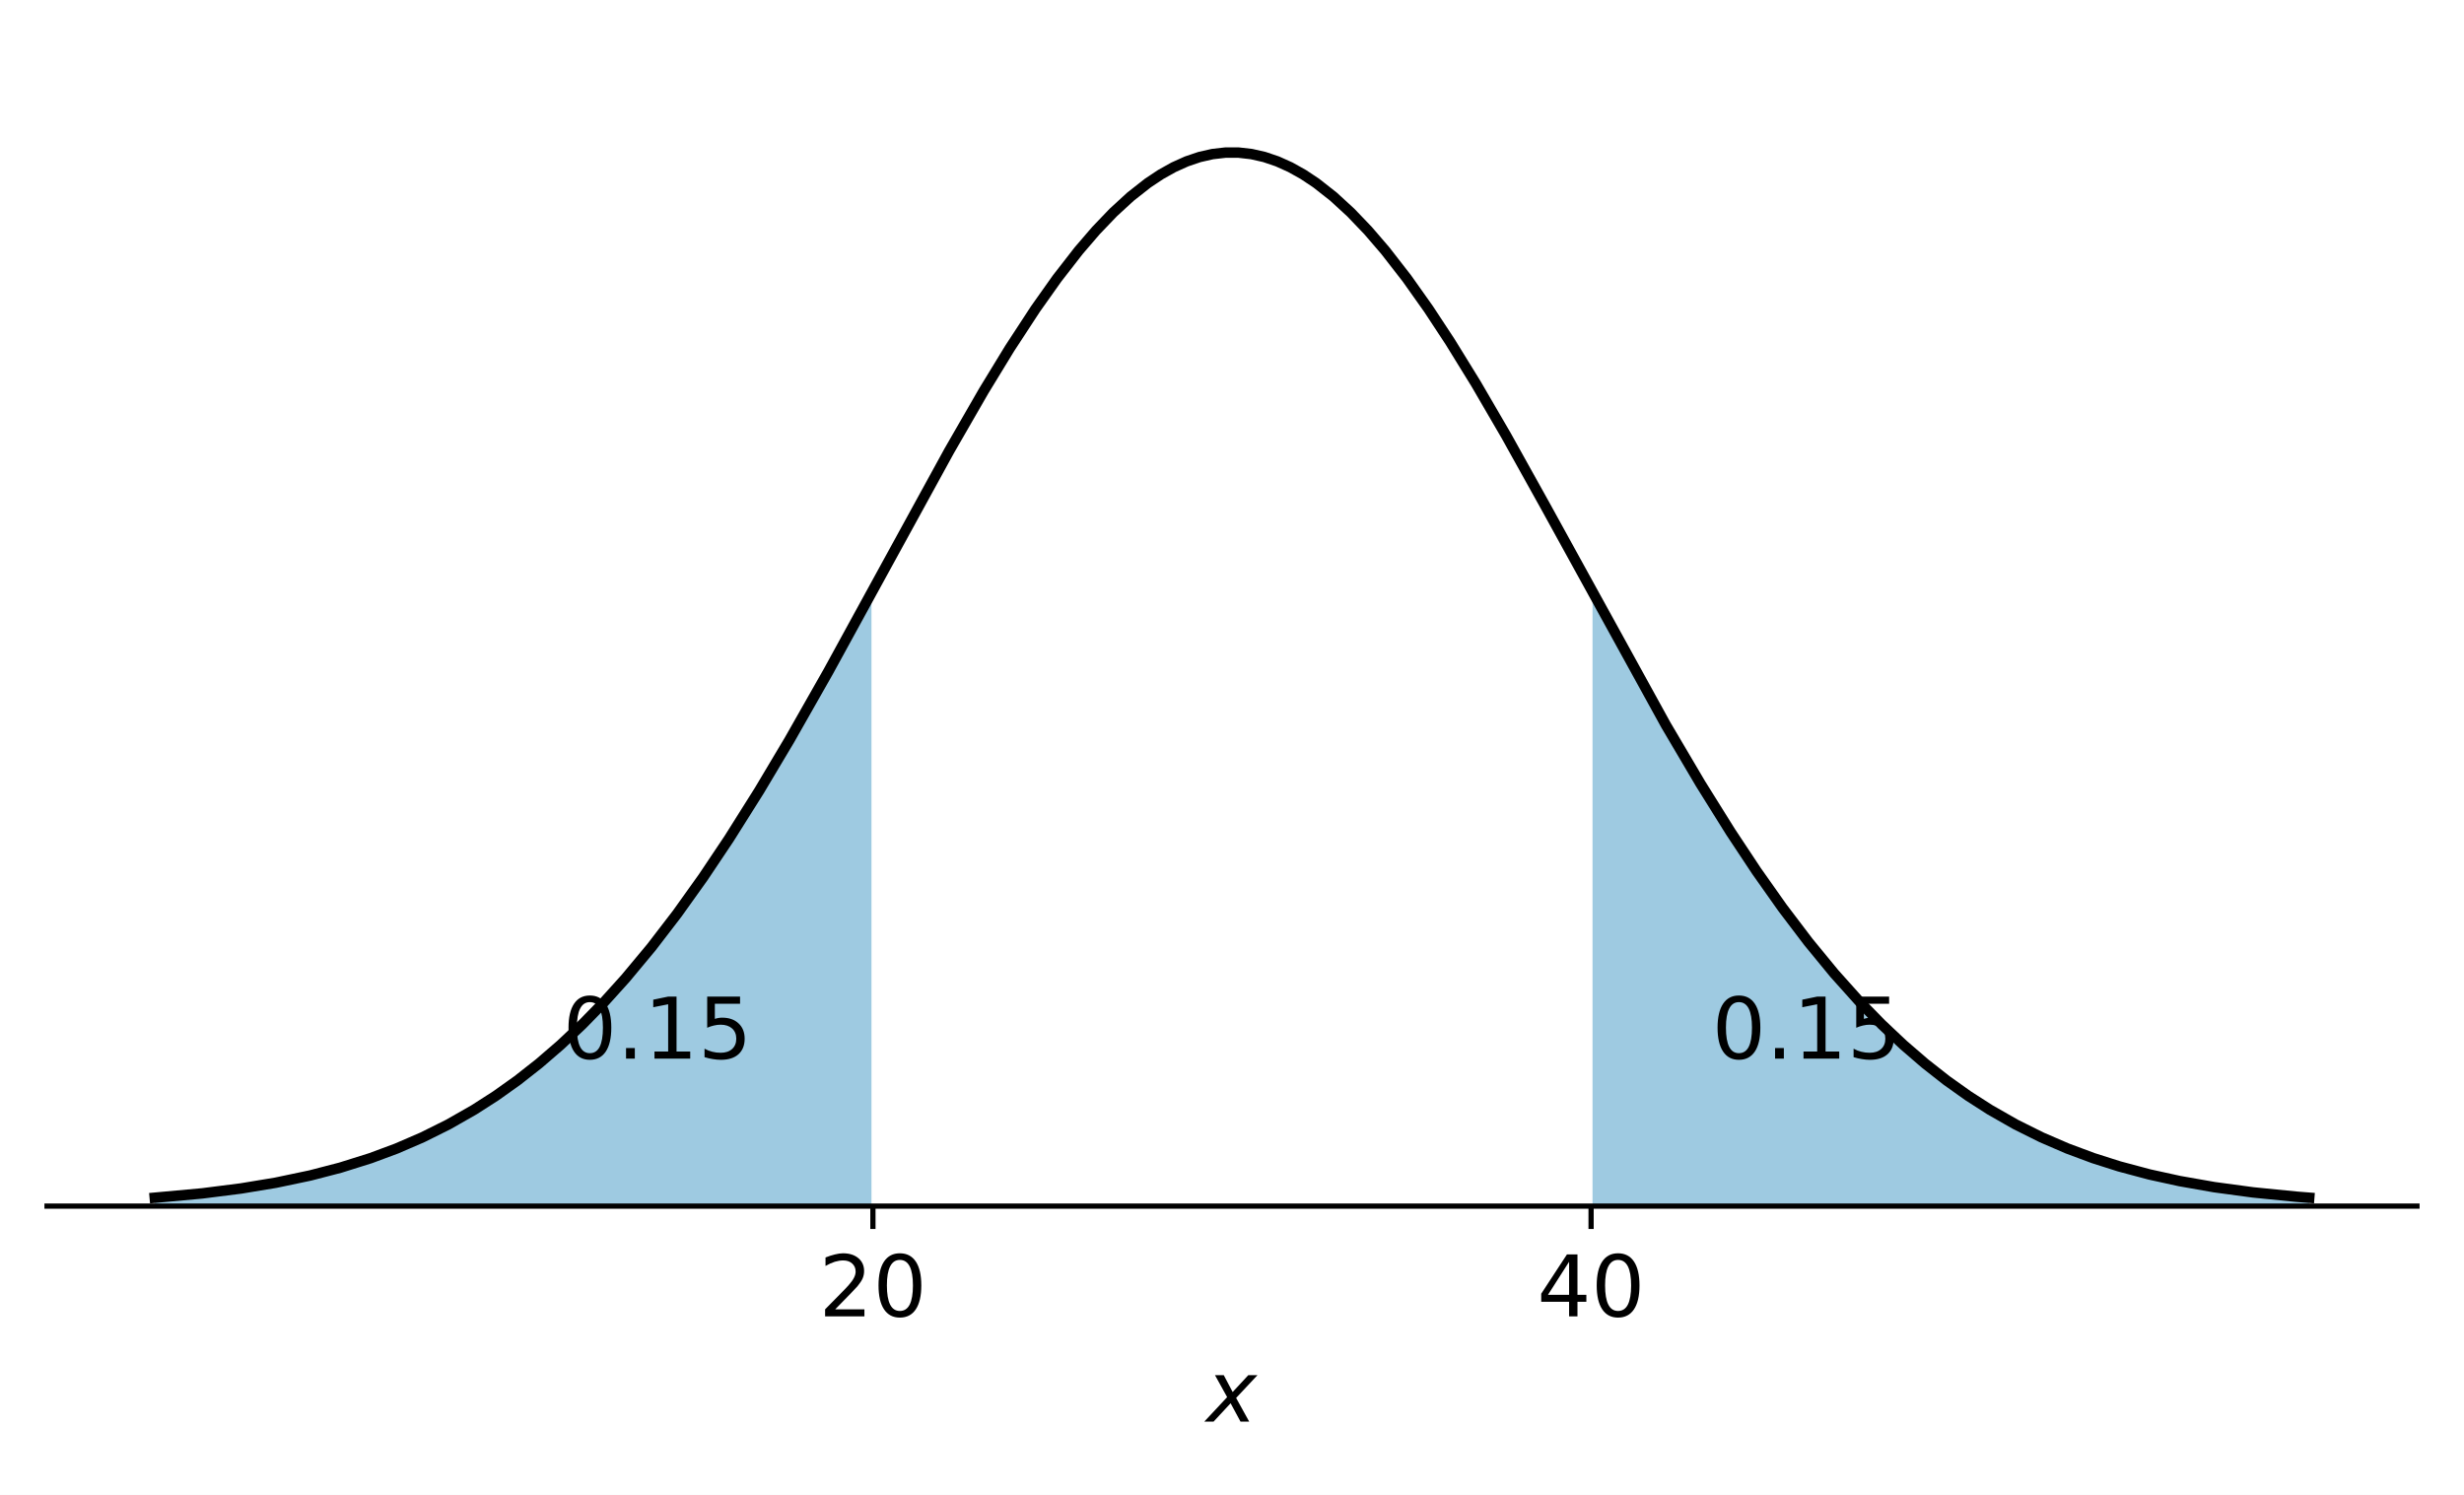
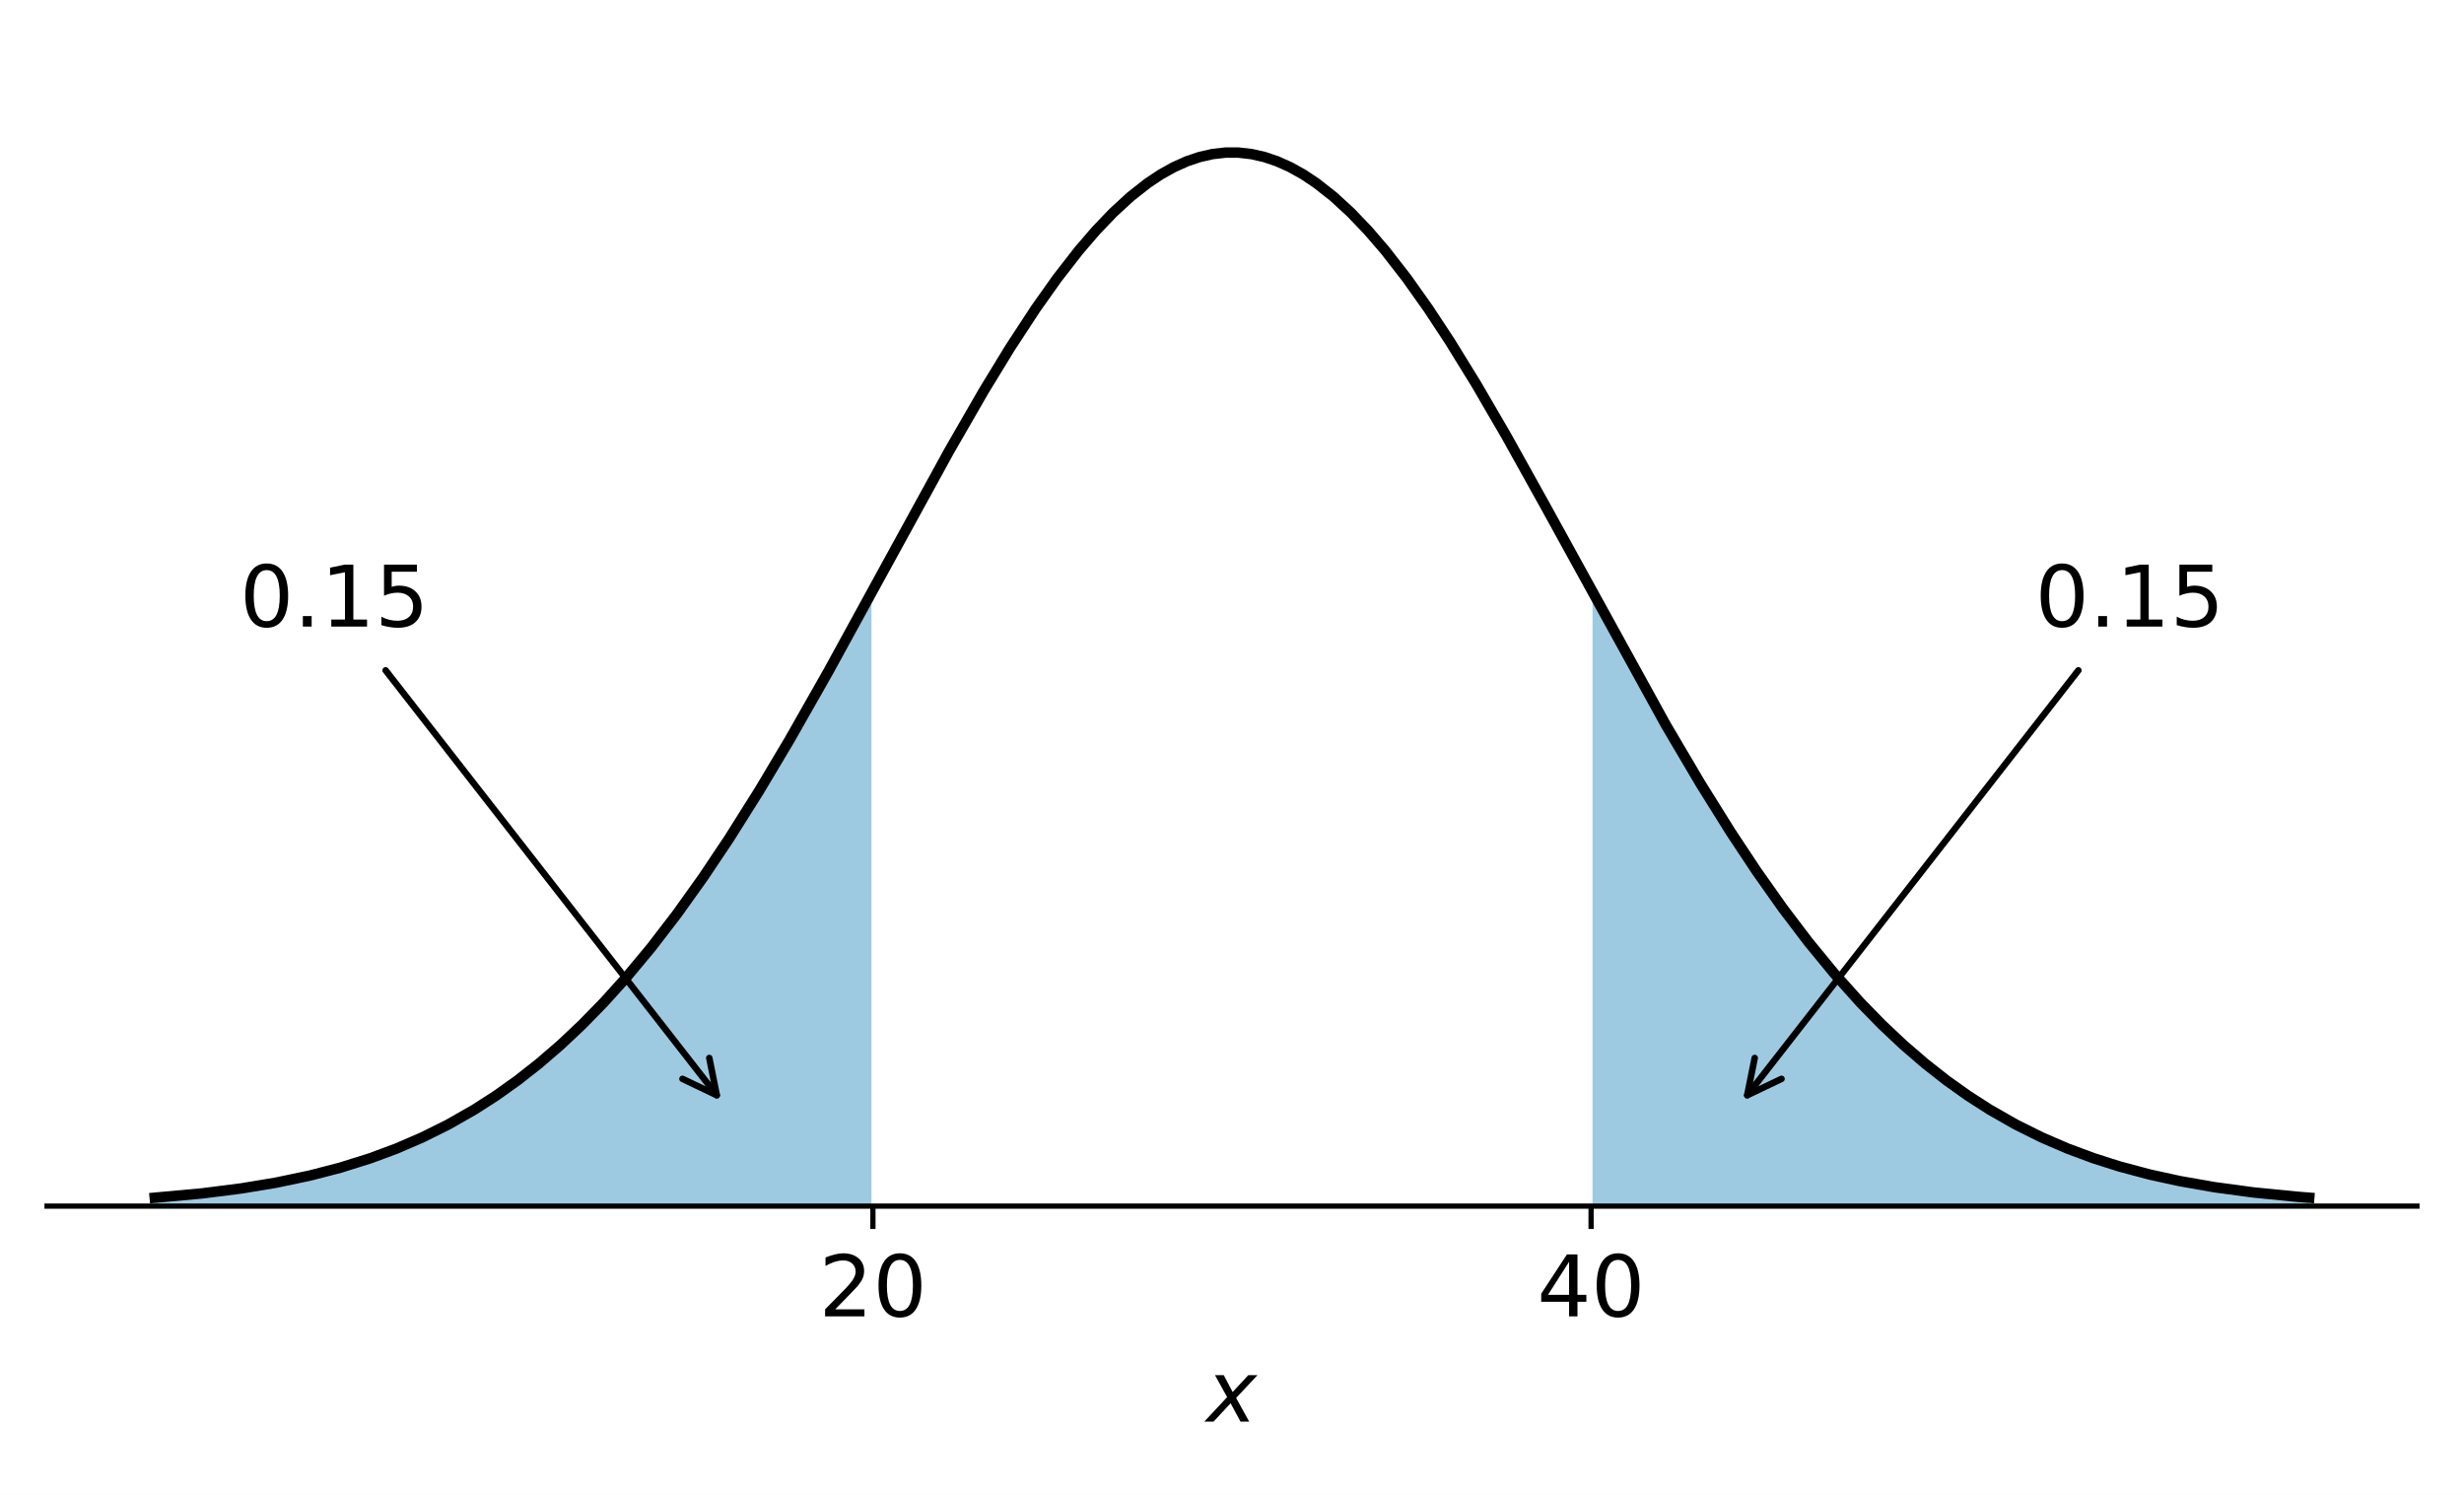
<svg xmlns="http://www.w3.org/2000/svg" xmlns:xlink="http://www.w3.org/1999/xlink" width="377.1pt" height="228.808pt" viewBox="0 0 377.1 228.808" version="1.1">
  <defs>
    <style type="text/css">*{stroke-linejoin: round; stroke-linecap: butt}</style>
  </defs>
  <g id="figure_1">
    <g id="patch_1">
      <path d="M 0 228.808  L 377.1 228.808  L 377.1 0  L 0 0  z " style="fill: #ffffff" />
    </g>
    <g id="axes_1">
      <g id="patch_2">
        <path d="M 7.2 184.608  L 369.9 184.608  L 369.9 7.2  L 7.2 7.2  z " style="fill: #ffffff" />
      </g>
      <g id="FillBetweenPolyCollection_1">
-         <path d="M 23.686 184.608  L 23.686 183.323  L 24.347 183.272  L 25.008 183.22  L 25.669 183.166  L 26.329 183.109  L 26.99 183.051  L 27.651 182.991  L 28.312 182.929  L 28.973 182.865  L 29.633 182.798  L 30.294 182.73  L 30.955 182.659  L 31.616 182.585  L 32.276 182.509  L 32.937 182.431  L 33.598 182.35  L 34.259 182.267  L 34.92 182.18  L 35.58 182.091  L 36.241 182  L 36.902 181.905  L 37.563 181.807  L 38.223 181.706  L 38.884 181.602  L 39.545 181.494  L 40.206 181.384  L 40.867 181.27  L 41.527 181.152  L 42.188 181.031  L 42.849 180.906  L 43.51 180.777  L 44.17 180.645  L 44.831 180.508  L 45.492 180.368  L 46.153 180.223  L 46.814 180.075  L 47.474 179.921  L 48.135 179.764  L 48.796 179.602  L 49.457 179.435  L 50.117 179.264  L 50.778 179.087  L 51.439 178.906  L 52.1 178.72  L 52.761 178.529  L 53.421 178.332  L 54.082 178.13  L 54.743 177.923  L 55.404 177.71  L 56.064 177.491  L 56.725 177.267  L 57.386 177.036  L 58.047 176.8  L 58.707 176.557  L 59.368 176.309  L 60.029 176.053  L 60.69 175.792  L 61.351 175.524  L 62.011 175.249  L 62.672 174.967  L 63.333 174.678  L 63.994 174.383  L 64.654 174.08  L 65.315 173.77  L 65.976 173.452  L 66.637 173.127  L 67.298 172.795  L 67.958 172.454  L 68.619 172.106  L 69.28 171.749  L 69.941 171.385  L 70.601 171.012  L 71.262 170.631  L 71.923 170.242  L 72.584 169.844  L 73.245 169.437  L 73.905 169.022  L 74.566 168.598  L 75.227 168.164  L 75.888 167.722  L 76.548 167.27  L 77.209 166.809  L 77.87 166.339  L 78.531 165.859  L 79.192 165.37  L 79.852 164.871  L 80.513 164.362  L 81.174 163.843  L 81.835 163.314  L 82.495 162.775  L 83.156 162.226  L 83.817 161.666  L 84.478 161.097  L 85.139 160.516  L 85.799 159.926  L 86.46 159.325  L 87.121 158.713  L 87.782 158.09  L 88.442 157.457  L 89.103 156.813  L 89.764 156.158  L 90.425 155.492  L 91.086 154.816  L 91.746 154.128  L 92.407 153.429  L 93.068 152.719  L 93.729 151.998  L 94.389 151.266  L 95.05 150.523  L 95.711 149.769  L 96.372 149.003  L 97.033 148.226  L 97.693 147.438  L 98.354 146.639  L 99.015 145.829  L 99.676 145.008  L 100.336 144.175  L 100.997 143.332  L 101.658 142.477  L 102.319 141.611  L 102.979 140.735  L 103.64 139.847  L 104.301 138.949  L 104.962 138.04  L 105.623 137.12  L 106.283 136.189  L 106.944 135.248  L 107.605 134.296  L 108.266 133.334  L 108.926 132.362  L 109.587 131.379  L 110.248 130.387  L 110.909 129.384  L 111.57 128.372  L 112.23 127.35  L 112.891 126.318  L 113.552 125.278  L 114.213 124.227  L 114.873 123.168  L 115.534 122.1  L 116.195 121.024  L 116.856 119.939  L 117.517 118.845  L 118.177 117.743  L 118.838 116.634  L 119.499 115.517  L 120.16 114.392  L 120.82 113.26  L 121.481 112.121  L 122.142 110.976  L 122.803 109.824  L 123.464 108.665  L 124.124 107.501  L 124.785 106.331  L 125.446 105.156  L 126.107 103.975  L 126.767 102.79  L 127.428 101.6  L 128.089 100.406  L 128.75 99.208  L 129.411 98.006  L 130.071 96.801  L 130.732 95.593  L 131.393 94.383  L 132.054 93.17  L 132.714 91.955  L 133.375 90.739  L 133.375 184.608  L 133.375 184.608  L 132.714 184.608  L 132.054 184.608  L 131.393 184.608  L 130.732 184.608  L 130.071 184.608  L 129.411 184.608  L 128.75 184.608  L 128.089 184.608  L 127.428 184.608  L 126.767 184.608  L 126.107 184.608  L 125.446 184.608  L 124.785 184.608  L 124.124 184.608  L 123.464 184.608  L 122.803 184.608  L 122.142 184.608  L 121.481 184.608  L 120.82 184.608  L 120.16 184.608  L 119.499 184.608  L 118.838 184.608  L 118.177 184.608  L 117.517 184.608  L 116.856 184.608  L 116.195 184.608  L 115.534 184.608  L 114.873 184.608  L 114.213 184.608  L 113.552 184.608  L 112.891 184.608  L 112.23 184.608  L 111.57 184.608  L 110.909 184.608  L 110.248 184.608  L 109.587 184.608  L 108.926 184.608  L 108.266 184.608  L 107.605 184.608  L 106.944 184.608  L 106.283 184.608  L 105.623 184.608  L 104.962 184.608  L 104.301 184.608  L 103.64 184.608  L 102.979 184.608  L 102.319 184.608  L 101.658 184.608  L 100.997 184.608  L 100.336 184.608  L 99.676 184.608  L 99.015 184.608  L 98.354 184.608  L 97.693 184.608  L 97.033 184.608  L 96.372 184.608  L 95.711 184.608  L 95.05 184.608  L 94.389 184.608  L 93.729 184.608  L 93.068 184.608  L 92.407 184.608  L 91.746 184.608  L 91.086 184.608  L 90.425 184.608  L 89.764 184.608  L 89.103 184.608  L 88.442 184.608  L 87.782 184.608  L 87.121 184.608  L 86.46 184.608  L 85.799 184.608  L 85.139 184.608  L 84.478 184.608  L 83.817 184.608  L 83.156 184.608  L 82.495 184.608  L 81.835 184.608  L 81.174 184.608  L 80.513 184.608  L 79.852 184.608  L 79.192 184.608  L 78.531 184.608  L 77.87 184.608  L 77.209 184.608  L 76.548 184.608  L 75.888 184.608  L 75.227 184.608  L 74.566 184.608  L 73.905 184.608  L 73.245 184.608  L 72.584 184.608  L 71.923 184.608  L 71.262 184.608  L 70.601 184.608  L 69.941 184.608  L 69.28 184.608  L 68.619 184.608  L 67.958 184.608  L 67.298 184.608  L 66.637 184.608  L 65.976 184.608  L 65.315 184.608  L 64.654 184.608  L 63.994 184.608  L 63.333 184.608  L 62.672 184.608  L 62.011 184.608  L 61.351 184.608  L 60.69 184.608  L 60.029 184.608  L 59.368 184.608  L 58.707 184.608  L 58.047 184.608  L 57.386 184.608  L 56.725 184.608  L 56.064 184.608  L 55.404 184.608  L 54.743 184.608  L 54.082 184.608  L 53.421 184.608  L 52.761 184.608  L 52.1 184.608  L 51.439 184.608  L 50.778 184.608  L 50.117 184.608  L 49.457 184.608  L 48.796 184.608  L 48.135 184.608  L 47.474 184.608  L 46.814 184.608  L 46.153 184.608  L 45.492 184.608  L 44.831 184.608  L 44.17 184.608  L 43.51 184.608  L 42.849 184.608  L 42.188 184.608  L 41.527 184.608  L 40.867 184.608  L 40.206 184.608  L 39.545 184.608  L 38.884 184.608  L 38.223 184.608  L 37.563 184.608  L 36.902 184.608  L 36.241 184.608  L 35.58 184.608  L 34.92 184.608  L 34.259 184.608  L 33.598 184.608  L 32.937 184.608  L 32.276 184.608  L 31.616 184.608  L 30.955 184.608  L 30.294 184.608  L 29.633 184.608  L 28.973 184.608  L 28.312 184.608  L 27.651 184.608  L 26.99 184.608  L 26.329 184.608  L 25.669 184.608  L 25.008 184.608  L 24.347 184.608  L 23.686 184.608  z " clip-path="url(#pe09481d6e6)" style="fill: #9ecae1" />
+         <path d="M 23.686 184.608  L 23.686 183.323  L 24.347 183.272  L 25.008 183.22  L 25.669 183.166  L 26.329 183.109  L 26.99 183.051  L 27.651 182.991  L 28.312 182.929  L 28.973 182.865  L 29.633 182.798  L 30.294 182.73  L 30.955 182.659  L 31.616 182.585  L 32.276 182.509  L 32.937 182.431  L 33.598 182.35  L 34.259 182.267  L 34.92 182.18  L 35.58 182.091  L 36.241 182  L 36.902 181.905  L 37.563 181.807  L 38.223 181.706  L 38.884 181.602  L 39.545 181.494  L 40.206 181.384  L 40.867 181.27  L 41.527 181.152  L 42.188 181.031  L 42.849 180.906  L 43.51 180.777  L 44.17 180.645  L 44.831 180.508  L 45.492 180.368  L 46.153 180.223  L 46.814 180.075  L 47.474 179.921  L 48.135 179.764  L 48.796 179.602  L 49.457 179.435  L 50.117 179.264  L 50.778 179.087  L 51.439 178.906  L 52.1 178.72  L 52.761 178.529  L 53.421 178.332  L 54.082 178.13  L 54.743 177.923  L 55.404 177.71  L 56.064 177.491  L 56.725 177.267  L 57.386 177.036  L 58.047 176.8  L 58.707 176.557  L 59.368 176.309  L 60.029 176.053  L 60.69 175.792  L 61.351 175.524  L 62.011 175.249  L 62.672 174.967  L 63.333 174.678  L 63.994 174.383  L 64.654 174.08  L 65.315 173.77  L 65.976 173.452  L 66.637 173.127  L 67.298 172.795  L 67.958 172.454  L 68.619 172.106  L 69.28 171.749  L 69.941 171.385  L 70.601 171.012  L 71.262 170.631  L 71.923 170.242  L 72.584 169.844  L 73.245 169.437  L 73.905 169.022  L 74.566 168.598  L 75.227 168.164  L 75.888 167.722  L 76.548 167.27  L 77.209 166.809  L 77.87 166.339  L 78.531 165.859  L 79.192 165.37  L 79.852 164.871  L 80.513 164.362  L 81.174 163.843  L 81.835 163.314  L 82.495 162.775  L 83.156 162.226  L 83.817 161.666  L 84.478 161.097  L 85.139 160.516  L 85.799 159.926  L 86.46 159.325  L 87.121 158.713  L 87.782 158.09  L 88.442 157.457  L 89.103 156.813  L 89.764 156.158  L 90.425 155.492  L 91.086 154.816  L 91.746 154.128  L 92.407 153.429  L 93.068 152.719  L 93.729 151.998  L 94.389 151.266  L 95.05 150.523  L 95.711 149.769  L 96.372 149.003  L 97.033 148.226  L 97.693 147.438  L 98.354 146.639  L 99.015 145.829  L 99.676 145.008  L 100.336 144.175  L 100.997 143.332  L 101.658 142.477  L 102.319 141.611  L 102.979 140.735  L 103.64 139.847  L 104.301 138.949  L 104.962 138.04  L 105.623 137.12  L 106.283 136.189  L 106.944 135.248  L 107.605 134.296  L 108.266 133.334  L 108.926 132.362  L 109.587 131.379  L 110.248 130.387  L 110.909 129.384  L 111.57 128.372  L 112.23 127.35  L 112.891 126.318  L 113.552 125.278  L 114.213 124.227  L 114.873 123.168  L 115.534 122.1  L 116.195 121.024  L 116.856 119.939  L 117.517 118.845  L 118.177 117.743  L 118.838 116.634  L 119.499 115.517  L 120.16 114.392  L 120.82 113.26  L 121.481 112.121  L 122.142 110.976  L 122.803 109.824  L 123.464 108.665  L 124.124 107.501  L 124.785 106.331  L 125.446 105.156  L 126.107 103.975  L 126.767 102.79  L 127.428 101.6  L 128.089 100.406  L 128.75 99.208  L 129.411 98.006  L 130.071 96.801  L 130.732 95.593  L 131.393 94.383  L 132.054 93.17  L 132.714 91.955  L 133.375 90.739  L 133.375 184.608  L 133.375 184.608  L 132.714 184.608  L 132.054 184.608  L 131.393 184.608  L 130.732 184.608  L 130.071 184.608  L 129.411 184.608  L 128.75 184.608  L 128.089 184.608  L 127.428 184.608  L 126.767 184.608  L 126.107 184.608  L 125.446 184.608  L 124.785 184.608  L 124.124 184.608  L 123.464 184.608  L 122.803 184.608  L 122.142 184.608  L 121.481 184.608  L 120.82 184.608  L 120.16 184.608  L 119.499 184.608  L 118.838 184.608  L 118.177 184.608  L 117.517 184.608  L 116.856 184.608  L 116.195 184.608  L 115.534 184.608  L 114.873 184.608  L 114.213 184.608  L 113.552 184.608  L 112.891 184.608  L 112.23 184.608  L 111.57 184.608  L 110.909 184.608  L 110.248 184.608  L 109.587 184.608  L 108.926 184.608  L 108.266 184.608  L 107.605 184.608  L 106.944 184.608  L 106.283 184.608  L 105.623 184.608  L 104.962 184.608  L 104.301 184.608  L 103.64 184.608  L 102.979 184.608  L 102.319 184.608  L 101.658 184.608  L 100.997 184.608  L 100.336 184.608  L 99.676 184.608  L 99.015 184.608  L 98.354 184.608  L 97.693 184.608  L 97.033 184.608  L 96.372 184.608  L 95.711 184.608  L 95.05 184.608  L 94.389 184.608  L 93.729 184.608  L 93.068 184.608  L 92.407 184.608  L 91.746 184.608  L 91.086 184.608  L 90.425 184.608  L 89.764 184.608  L 89.103 184.608  L 88.442 184.608  L 87.782 184.608  L 87.121 184.608  L 86.46 184.608  L 85.799 184.608  L 85.139 184.608  L 84.478 184.608  L 83.817 184.608  L 83.156 184.608  L 82.495 184.608  L 81.835 184.608  L 81.174 184.608  L 80.513 184.608  L 79.852 184.608  L 79.192 184.608  L 78.531 184.608  L 77.87 184.608  L 77.209 184.608  L 76.548 184.608  L 75.888 184.608  L 75.227 184.608  L 74.566 184.608  L 73.905 184.608  L 73.245 184.608  L 72.584 184.608  L 71.923 184.608  L 71.262 184.608  L 70.601 184.608  L 69.941 184.608  L 69.28 184.608  L 68.619 184.608  L 67.958 184.608  L 67.298 184.608  L 66.637 184.608  L 65.976 184.608  L 65.315 184.608  L 64.654 184.608  L 63.994 184.608  L 63.333 184.608  L 62.672 184.608  L 62.011 184.608  L 61.351 184.608  L 60.69 184.608  L 60.029 184.608  L 59.368 184.608  L 58.707 184.608  L 58.047 184.608  L 57.386 184.608  L 56.725 184.608  L 56.064 184.608  L 55.404 184.608  L 54.743 184.608  L 54.082 184.608  L 53.421 184.608  L 52.761 184.608  L 52.1 184.608  L 51.439 184.608  L 50.778 184.608  L 50.117 184.608  L 49.457 184.608  L 48.796 184.608  L 48.135 184.608  L 47.474 184.608  L 46.814 184.608  L 46.153 184.608  L 45.492 184.608  L 44.831 184.608  L 44.17 184.608  L 43.51 184.608  L 42.849 184.608  L 42.188 184.608  L 41.527 184.608  L 40.867 184.608  L 40.206 184.608  L 39.545 184.608  L 38.884 184.608  L 38.223 184.608  L 37.563 184.608  L 36.902 184.608  L 36.241 184.608  L 35.58 184.608  L 34.92 184.608  L 34.259 184.608  L 33.598 184.608  L 32.937 184.608  L 32.276 184.608  L 31.616 184.608  L 30.955 184.608  L 30.294 184.608  L 29.633 184.608  L 28.973 184.608  L 28.312 184.608  L 27.651 184.608  L 26.99 184.608  L 26.329 184.608  L 25.669 184.608  L 25.008 184.608  L 24.347 184.608  L 23.686 184.608  z " clip-path="url(#pdf6b1e9a16)" style="fill: #9ecae1" />
      </g>
      <g id="FillBetweenPolyCollection_2">
-         <path d="M 243.725 184.608  L 243.725 90.739  L 244.386 91.955  L 245.046 93.17  L 245.707 94.383  L 246.368 95.593  L 247.029 96.801  L 247.689 98.006  L 248.35 99.208  L 249.011 100.406  L 249.672 101.6  L 250.333 102.79  L 250.993 103.975  L 251.654 105.156  L 252.315 106.331  L 252.976 107.501  L 253.636 108.665  L 254.297 109.824  L 254.958 110.976  L 255.619 112.121  L 256.28 113.26  L 256.94 114.392  L 257.601 115.517  L 258.262 116.634  L 258.923 117.743  L 259.583 118.845  L 260.244 119.939  L 260.905 121.024  L 261.566 122.1  L 262.227 123.168  L 262.887 124.227  L 263.548 125.278  L 264.209 126.318  L 264.87 127.35  L 265.53 128.372  L 266.191 129.384  L 266.852 130.387  L 267.513 131.379  L 268.174 132.362  L 268.834 133.334  L 269.495 134.296  L 270.156 135.248  L 270.817 136.189  L 271.477 137.12  L 272.138 138.04  L 272.799 138.949  L 273.46 139.847  L 274.121 140.735  L 274.781 141.611  L 275.442 142.477  L 276.103 143.332  L 276.764 144.175  L 277.424 145.008  L 278.085 145.829  L 278.746 146.639  L 279.407 147.438  L 280.067 148.226  L 280.728 149.003  L 281.389 149.769  L 282.05 150.523  L 282.711 151.266  L 283.371 151.998  L 284.032 152.719  L 284.693 153.429  L 285.354 154.128  L 286.014 154.816  L 286.675 155.492  L 287.336 156.158  L 287.997 156.813  L 288.658 157.457  L 289.318 158.09  L 289.979 158.713  L 290.64 159.325  L 291.301 159.926  L 291.961 160.516  L 292.622 161.097  L 293.283 161.666  L 293.944 162.226  L 294.605 162.775  L 295.265 163.314  L 295.926 163.843  L 296.587 164.362  L 297.248 164.871  L 297.908 165.37  L 298.569 165.859  L 299.23 166.339  L 299.891 166.809  L 300.552 167.27  L 301.212 167.722  L 301.873 168.164  L 302.534 168.598  L 303.195 169.022  L 303.855 169.437  L 304.516 169.844  L 305.177 170.242  L 305.838 170.631  L 306.499 171.012  L 307.159 171.385  L 307.82 171.749  L 308.481 172.106  L 309.142 172.454  L 309.802 172.795  L 310.463 173.127  L 311.124 173.452  L 311.785 173.77  L 312.446 174.08  L 313.106 174.383  L 313.767 174.678  L 314.428 174.967  L 315.089 175.249  L 315.749 175.524  L 316.41 175.792  L 317.071 176.053  L 317.732 176.309  L 318.393 176.557  L 319.053 176.8  L 319.714 177.036  L 320.375 177.267  L 321.036 177.491  L 321.696 177.71  L 322.357 177.923  L 323.018 178.13  L 323.679 178.332  L 324.339 178.529  L 325 178.72  L 325.661 178.906  L 326.322 179.087  L 326.983 179.264  L 327.643 179.435  L 328.304 179.602  L 328.965 179.764  L 329.626 179.921  L 330.286 180.075  L 330.947 180.223  L 331.608 180.368  L 332.269 180.508  L 332.93 180.645  L 333.59 180.777  L 334.251 180.906  L 334.912 181.031  L 335.573 181.152  L 336.233 181.27  L 336.894 181.384  L 337.555 181.494  L 338.216 181.602  L 338.877 181.706  L 339.537 181.807  L 340.198 181.905  L 340.859 182  L 341.52 182.091  L 342.18 182.18  L 342.841 182.267  L 343.502 182.35  L 344.163 182.431  L 344.824 182.509  L 345.484 182.585  L 346.145 182.659  L 346.806 182.73  L 347.467 182.798  L 348.127 182.865  L 348.788 182.929  L 349.449 182.991  L 350.11 183.051  L 350.771 183.109  L 351.431 183.166  L 352.092 183.22  L 352.753 183.272  L 353.414 183.323  L 353.414 184.608  L 353.414 184.608  L 352.753 184.608  L 352.092 184.608  L 351.431 184.608  L 350.771 184.608  L 350.11 184.608  L 349.449 184.608  L 348.788 184.608  L 348.127 184.608  L 347.467 184.608  L 346.806 184.608  L 346.145 184.608  L 345.484 184.608  L 344.824 184.608  L 344.163 184.608  L 343.502 184.608  L 342.841 184.608  L 342.18 184.608  L 341.52 184.608  L 340.859 184.608  L 340.198 184.608  L 339.537 184.608  L 338.877 184.608  L 338.216 184.608  L 337.555 184.608  L 336.894 184.608  L 336.233 184.608  L 335.573 184.608  L 334.912 184.608  L 334.251 184.608  L 333.59 184.608  L 332.93 184.608  L 332.269 184.608  L 331.608 184.608  L 330.947 184.608  L 330.286 184.608  L 329.626 184.608  L 328.965 184.608  L 328.304 184.608  L 327.643 184.608  L 326.983 184.608  L 326.322 184.608  L 325.661 184.608  L 325 184.608  L 324.339 184.608  L 323.679 184.608  L 323.018 184.608  L 322.357 184.608  L 321.696 184.608  L 321.036 184.608  L 320.375 184.608  L 319.714 184.608  L 319.053 184.608  L 318.393 184.608  L 317.732 184.608  L 317.071 184.608  L 316.41 184.608  L 315.749 184.608  L 315.089 184.608  L 314.428 184.608  L 313.767 184.608  L 313.106 184.608  L 312.446 184.608  L 311.785 184.608  L 311.124 184.608  L 310.463 184.608  L 309.802 184.608  L 309.142 184.608  L 308.481 184.608  L 307.82 184.608  L 307.159 184.608  L 306.499 184.608  L 305.838 184.608  L 305.177 184.608  L 304.516 184.608  L 303.855 184.608  L 303.195 184.608  L 302.534 184.608  L 301.873 184.608  L 301.212 184.608  L 300.552 184.608  L 299.891 184.608  L 299.23 184.608  L 298.569 184.608  L 297.908 184.608  L 297.248 184.608  L 296.587 184.608  L 295.926 184.608  L 295.265 184.608  L 294.605 184.608  L 293.944 184.608  L 293.283 184.608  L 292.622 184.608  L 291.961 184.608  L 291.301 184.608  L 290.64 184.608  L 289.979 184.608  L 289.318 184.608  L 288.658 184.608  L 287.997 184.608  L 287.336 184.608  L 286.675 184.608  L 286.014 184.608  L 285.354 184.608  L 284.693 184.608  L 284.032 184.608  L 283.371 184.608  L 282.711 184.608  L 282.05 184.608  L 281.389 184.608  L 280.728 184.608  L 280.067 184.608  L 279.407 184.608  L 278.746 184.608  L 278.085 184.608  L 277.424 184.608  L 276.764 184.608  L 276.103 184.608  L 275.442 184.608  L 274.781 184.608  L 274.121 184.608  L 273.46 184.608  L 272.799 184.608  L 272.138 184.608  L 271.477 184.608  L 270.817 184.608  L 270.156 184.608  L 269.495 184.608  L 268.834 184.608  L 268.174 184.608  L 267.513 184.608  L 266.852 184.608  L 266.191 184.608  L 265.53 184.608  L 264.87 184.608  L 264.209 184.608  L 263.548 184.608  L 262.887 184.608  L 262.227 184.608  L 261.566 184.608  L 260.905 184.608  L 260.244 184.608  L 259.583 184.608  L 258.923 184.608  L 258.262 184.608  L 257.601 184.608  L 256.94 184.608  L 256.28 184.608  L 255.619 184.608  L 254.958 184.608  L 254.297 184.608  L 253.636 184.608  L 252.976 184.608  L 252.315 184.608  L 251.654 184.608  L 250.993 184.608  L 250.333 184.608  L 249.672 184.608  L 249.011 184.608  L 248.35 184.608  L 247.689 184.608  L 247.029 184.608  L 246.368 184.608  L 245.707 184.608  L 245.046 184.608  L 244.386 184.608  L 243.725 184.608  z " clip-path="url(#pe09481d6e6)" style="fill: #9ecae1" />
+         <path d="M 243.725 184.608  L 243.725 90.739  L 244.386 91.955  L 245.046 93.17  L 245.707 94.383  L 246.368 95.593  L 247.029 96.801  L 247.689 98.006  L 248.35 99.208  L 249.011 100.406  L 249.672 101.6  L 250.333 102.79  L 250.993 103.975  L 251.654 105.156  L 252.315 106.331  L 252.976 107.501  L 253.636 108.665  L 254.297 109.824  L 254.958 110.976  L 255.619 112.121  L 256.28 113.26  L 256.94 114.392  L 257.601 115.517  L 258.262 116.634  L 258.923 117.743  L 259.583 118.845  L 260.244 119.939  L 260.905 121.024  L 261.566 122.1  L 262.227 123.168  L 262.887 124.227  L 263.548 125.278  L 264.209 126.318  L 264.87 127.35  L 265.53 128.372  L 266.191 129.384  L 266.852 130.387  L 267.513 131.379  L 268.174 132.362  L 268.834 133.334  L 269.495 134.296  L 270.156 135.248  L 270.817 136.189  L 271.477 137.12  L 272.138 138.04  L 272.799 138.949  L 273.46 139.847  L 274.121 140.735  L 274.781 141.611  L 275.442 142.477  L 276.103 143.332  L 276.764 144.175  L 277.424 145.008  L 278.085 145.829  L 278.746 146.639  L 279.407 147.438  L 280.067 148.226  L 280.728 149.003  L 281.389 149.769  L 282.05 150.523  L 282.711 151.266  L 283.371 151.998  L 284.032 152.719  L 284.693 153.429  L 285.354 154.128  L 286.014 154.816  L 286.675 155.492  L 287.336 156.158  L 287.997 156.813  L 288.658 157.457  L 289.318 158.09  L 289.979 158.713  L 290.64 159.325  L 291.301 159.926  L 291.961 160.516  L 292.622 161.097  L 293.283 161.666  L 293.944 162.226  L 294.605 162.775  L 295.265 163.314  L 295.926 163.843  L 296.587 164.362  L 297.248 164.871  L 297.908 165.37  L 298.569 165.859  L 299.23 166.339  L 299.891 166.809  L 300.552 167.27  L 301.212 167.722  L 301.873 168.164  L 302.534 168.598  L 303.195 169.022  L 303.855 169.437  L 304.516 169.844  L 305.177 170.242  L 305.838 170.631  L 306.499 171.012  L 307.159 171.385  L 307.82 171.749  L 308.481 172.106  L 309.142 172.454  L 309.802 172.795  L 310.463 173.127  L 311.124 173.452  L 311.785 173.77  L 312.446 174.08  L 313.106 174.383  L 313.767 174.678  L 314.428 174.967  L 315.089 175.249  L 315.749 175.524  L 316.41 175.792  L 317.071 176.053  L 317.732 176.309  L 318.393 176.557  L 319.053 176.8  L 319.714 177.036  L 320.375 177.267  L 321.036 177.491  L 321.696 177.71  L 322.357 177.923  L 323.018 178.13  L 323.679 178.332  L 324.339 178.529  L 325 178.72  L 325.661 178.906  L 326.322 179.087  L 326.983 179.264  L 327.643 179.435  L 328.304 179.602  L 328.965 179.764  L 329.626 179.921  L 330.286 180.075  L 330.947 180.223  L 331.608 180.368  L 332.269 180.508  L 332.93 180.645  L 333.59 180.777  L 334.251 180.906  L 334.912 181.031  L 335.573 181.152  L 336.233 181.27  L 336.894 181.384  L 337.555 181.494  L 338.216 181.602  L 338.877 181.706  L 339.537 181.807  L 340.198 181.905  L 340.859 182  L 341.52 182.091  L 342.18 182.18  L 342.841 182.267  L 343.502 182.35  L 344.163 182.431  L 344.824 182.509  L 345.484 182.585  L 346.145 182.659  L 346.806 182.73  L 347.467 182.798  L 348.127 182.865  L 348.788 182.929  L 349.449 182.991  L 350.11 183.051  L 350.771 183.109  L 351.431 183.166  L 352.092 183.22  L 352.753 183.272  L 353.414 183.323  L 353.414 184.608  L 353.414 184.608  L 352.753 184.608  L 352.092 184.608  L 351.431 184.608  L 350.771 184.608  L 350.11 184.608  L 349.449 184.608  L 348.788 184.608  L 348.127 184.608  L 347.467 184.608  L 346.806 184.608  L 346.145 184.608  L 345.484 184.608  L 344.824 184.608  L 344.163 184.608  L 343.502 184.608  L 342.841 184.608  L 342.18 184.608  L 341.52 184.608  L 340.859 184.608  L 340.198 184.608  L 339.537 184.608  L 338.877 184.608  L 338.216 184.608  L 337.555 184.608  L 336.894 184.608  L 336.233 184.608  L 335.573 184.608  L 334.912 184.608  L 334.251 184.608  L 333.59 184.608  L 332.93 184.608  L 332.269 184.608  L 331.608 184.608  L 330.947 184.608  L 330.286 184.608  L 329.626 184.608  L 328.965 184.608  L 328.304 184.608  L 327.643 184.608  L 326.983 184.608  L 326.322 184.608  L 325.661 184.608  L 325 184.608  L 324.339 184.608  L 323.679 184.608  L 323.018 184.608  L 322.357 184.608  L 321.696 184.608  L 321.036 184.608  L 320.375 184.608  L 319.714 184.608  L 319.053 184.608  L 318.393 184.608  L 317.732 184.608  L 317.071 184.608  L 316.41 184.608  L 315.749 184.608  L 315.089 184.608  L 314.428 184.608  L 313.767 184.608  L 313.106 184.608  L 312.446 184.608  L 311.785 184.608  L 311.124 184.608  L 310.463 184.608  L 309.802 184.608  L 309.142 184.608  L 308.481 184.608  L 307.82 184.608  L 307.159 184.608  L 306.499 184.608  L 305.838 184.608  L 305.177 184.608  L 304.516 184.608  L 303.855 184.608  L 303.195 184.608  L 302.534 184.608  L 301.873 184.608  L 301.212 184.608  L 300.552 184.608  L 299.891 184.608  L 299.23 184.608  L 298.569 184.608  L 297.908 184.608  L 297.248 184.608  L 296.587 184.608  L 295.926 184.608  L 295.265 184.608  L 294.605 184.608  L 293.944 184.608  L 293.283 184.608  L 292.622 184.608  L 291.961 184.608  L 291.301 184.608  L 290.64 184.608  L 289.979 184.608  L 289.318 184.608  L 288.658 184.608  L 287.997 184.608  L 287.336 184.608  L 286.675 184.608  L 286.014 184.608  L 285.354 184.608  L 284.693 184.608  L 284.032 184.608  L 283.371 184.608  L 282.711 184.608  L 282.05 184.608  L 281.389 184.608  L 280.728 184.608  L 280.067 184.608  L 279.407 184.608  L 278.746 184.608  L 278.085 184.608  L 277.424 184.608  L 276.764 184.608  L 276.103 184.608  L 275.442 184.608  L 274.781 184.608  L 274.121 184.608  L 273.46 184.608  L 272.799 184.608  L 272.138 184.608  L 271.477 184.608  L 270.817 184.608  L 270.156 184.608  L 269.495 184.608  L 268.834 184.608  L 268.174 184.608  L 267.513 184.608  L 266.852 184.608  L 266.191 184.608  L 265.53 184.608  L 264.87 184.608  L 264.209 184.608  L 263.548 184.608  L 262.887 184.608  L 262.227 184.608  L 261.566 184.608  L 260.905 184.608  L 260.244 184.608  L 259.583 184.608  L 258.923 184.608  L 258.262 184.608  L 257.601 184.608  L 256.94 184.608  L 256.28 184.608  L 255.619 184.608  L 254.958 184.608  L 254.297 184.608  L 253.636 184.608  L 252.976 184.608  L 252.315 184.608  L 251.654 184.608  L 250.993 184.608  L 250.333 184.608  L 249.672 184.608  L 249.011 184.608  L 248.35 184.608  L 247.689 184.608  L 247.029 184.608  L 246.368 184.608  L 245.707 184.608  L 245.046 184.608  L 244.386 184.608  L 243.725 184.608  z " clip-path="url(#pdf6b1e9a16)" style="fill: #9ecae1" />
      </g>
      <g id="matplotlib.axis_1">
        <g id="xtick_1">
          <g id="line2d_1">
            <defs>
-               <path id="mc053c17ddf" d="M 0 0  L 0 3.5  " style="stroke: #000000; stroke-width: 0.8" />
+               <path id="mc7c6e1e8fc" d="M 0 0  L 0 3.5  " style="stroke: #000000; stroke-width: 0.8" />
            </defs>
            <g>
-               <use xlink:href="#mc053c17ddf" x="133.595" y="184.608" style="stroke: #000000; stroke-width: 0.8" />
+               <use xlink:href="#mc7c6e1e8fc" x="133.595" y="184.608" style="stroke: #000000; stroke-width: 0.8" />
            </g>
          </g>
          <g id="text_1">
            <text style="font-size: 13px; font-family: 'DejaVu Sans'; text-anchor: middle" x="133.595" y="201.485" transform="rotate(-0 133.5955 201.485)">20</text>
          </g>
        </g>
        <g id="xtick_2">
          <g id="line2d_2">
            <g>
-               <use xlink:href="#mc053c17ddf" x="243.505" y="184.608" style="stroke: #000000; stroke-width: 0.8" />
+               <use xlink:href="#mc7c6e1e8fc" x="243.505" y="184.608" style="stroke: #000000; stroke-width: 0.8" />
            </g>
          </g>
          <g id="text_2">
            <text style="font-size: 13px; font-family: 'DejaVu Sans'; text-anchor: middle" x="243.505" y="201.485" transform="rotate(-0 243.5045 201.485)">40</text>
          </g>
        </g>
        <g id="text_3">
          <g transform="translate(184.65 218.485)">
            <text>
              <tspan x="0" y="-0.891" style="font-style: oblique; font-size: 13px; font-family: 'DejaVu Sans'">x</tspan>
            </text>
          </g>
        </g>
      </g>
      <g id="matplotlib.axis_2" />
      <g id="line2d_3">
-         <path d="M 23.686 183.323  L 30.955 182.659  L 36.902 181.905  L 42.188 181.031  L 47.474 179.921  L 52.1 178.72  L 56.725 177.267  L 60.69 175.792  L 64.654 174.08  L 68.619 172.106  L 72.584 169.844  L 75.888 167.722  L 79.192 165.37  L 82.495 162.775  L 85.799 159.926  L 89.103 156.813  L 92.407 153.429  L 95.711 149.769  L 99.676 145.008  L 103.64 139.847  L 107.605 134.296  L 111.57 128.372  L 116.195 121.024  L 120.82 113.26  L 126.767 102.79  L 134.697 88.303  L 145.269 69.012  L 150.555 59.836  L 154.52 53.338  L 158.485 47.272  L 161.789 42.61  L 165.092 38.359  L 167.736 35.284  L 170.379 32.524  L 173.022 30.096  L 175.665 28.019  L 177.647 26.701  L 179.63 25.594  L 181.612 24.702  L 183.594 24.031  L 185.577 23.581  L 187.559 23.356  L 189.541 23.356  L 191.523 23.581  L 193.506 24.031  L 195.488 24.702  L 197.47 25.594  L 199.453 26.701  L 201.435 28.019  L 204.078 30.096  L 206.721 32.524  L 209.364 35.284  L 212.008 38.359  L 215.311 42.61  L 218.615 47.272  L 221.919 52.295  L 225.884 58.727  L 230.509 66.674  L 236.456 77.363  L 254.958 110.976  L 260.244 119.939  L 264.87 127.35  L 268.834 133.334  L 272.799 138.949  L 276.764 144.175  L 280.728 149.003  L 284.693 153.429  L 287.997 156.813  L 291.301 159.926  L 294.605 162.775  L 297.908 165.37  L 301.212 167.722  L 304.516 169.844  L 308.481 172.106  L 312.446 174.08  L 316.41 175.792  L 320.375 177.267  L 324.339 178.529  L 328.965 179.764  L 333.59 180.777  L 338.877 181.706  L 344.824 182.509  L 351.431 183.166  L 353.414 183.323  L 353.414 183.323  " clip-path="url(#pe09481d6e6)" style="fill: none; stroke: #000000; stroke-width: 1.6; stroke-linecap: square" />
+         <path d="M 23.686 183.323  L 30.955 182.659  L 36.902 181.905  L 42.188 181.031  L 47.474 179.921  L 52.1 178.72  L 56.725 177.267  L 60.69 175.792  L 64.654 174.08  L 68.619 172.106  L 72.584 169.844  L 75.888 167.722  L 79.192 165.37  L 82.495 162.775  L 85.799 159.926  L 89.103 156.813  L 92.407 153.429  L 95.711 149.769  L 99.676 145.008  L 103.64 139.847  L 107.605 134.296  L 111.57 128.372  L 116.195 121.024  L 120.82 113.26  L 126.767 102.79  L 134.697 88.303  L 145.269 69.012  L 150.555 59.836  L 154.52 53.338  L 158.485 47.272  L 161.789 42.61  L 165.092 38.359  L 167.736 35.284  L 170.379 32.524  L 173.022 30.096  L 175.665 28.019  L 177.647 26.701  L 179.63 25.594  L 181.612 24.702  L 183.594 24.031  L 185.577 23.581  L 187.559 23.356  L 189.541 23.356  L 191.523 23.581  L 193.506 24.031  L 195.488 24.702  L 197.47 25.594  L 199.453 26.701  L 201.435 28.019  L 204.078 30.096  L 206.721 32.524  L 209.364 35.284  L 212.008 38.359  L 215.311 42.61  L 218.615 47.272  L 221.919 52.295  L 225.884 58.727  L 230.509 66.674  L 236.456 77.363  L 254.958 110.976  L 260.244 119.939  L 264.87 127.35  L 268.834 133.334  L 272.799 138.949  L 276.764 144.175  L 280.728 149.003  L 284.693 153.429  L 287.997 156.813  L 291.301 159.926  L 294.605 162.775  L 297.908 165.37  L 301.212 167.722  L 304.516 169.844  L 308.481 172.106  L 312.446 174.08  L 316.41 175.792  L 320.375 177.267  L 324.339 178.529  L 328.965 179.764  L 333.59 180.777  L 338.877 181.706  L 344.824 182.509  L 351.431 183.166  L 353.414 183.323  L 353.414 183.323  " clip-path="url(#pdf6b1e9a16)" style="fill: none; stroke: #000000; stroke-width: 1.6; stroke-linecap: square" />
      </g>
      <g id="patch_3">
        <path d="M 7.2 184.608  L 369.9 184.608  " style="fill: none; stroke: #000000; stroke-width: 0.8; stroke-linejoin: miter; stroke-linecap: square" />
      </g>
+       <g id="patch_4">
+         <path d="M 59.019 102.606  Q 84.702 135.562 109.698 167.635  " style="fill: none; stroke: #000000; stroke-linecap: round" />
+         <path d="M 108.553 161.936  L 109.698 167.635  L 104.451 165.132  " style="fill: none; stroke: #000000; stroke-linecap: round" />
+       </g>
      <g id="text_4">
-         <text style="font-size: 13px; font-family: 'DejaVu Sans'; text-anchor: middle" x="100.623" y="162.029" transform="rotate(-0 100.6227 162.0288)">0.15</text>
+         <text style="font-size: 13px; font-family: 'DejaVu Sans'; text-anchor: middle" x="51.164" y="95.904" transform="rotate(-0 51.16364 95.904)">0.15</text>
+       </g>
+       <g id="patch_5">
+         <path d="M 318.081 102.606  Q 292.398 135.562 267.402 167.635  " style="fill: none; stroke: #000000; stroke-linecap: round" />
+         <path d="M 272.649 165.132  L 267.402 167.635  L 268.547 161.936  " style="fill: none; stroke: #000000; stroke-linecap: round" />
      </g>
      <g id="text_5">
-         <text style="font-size: 13px; font-family: 'DejaVu Sans'; text-anchor: middle" x="276.477" y="162.029" transform="rotate(-0 276.4773 162.0288)">0.15</text>
+         <text style="font-size: 13px; font-family: 'DejaVu Sans'; text-anchor: middle" x="325.936" y="95.904" transform="rotate(-0 325.9364 95.904)">0.15</text>
      </g>
    </g>
  </g>
  <defs>
-     <clipPath id="pe09481d6e6">
+     <clipPath id="pdf6b1e9a16">
      <rect x="7.2" y="7.2" width="362.7" height="177.408" />
    </clipPath>
  </defs>
</svg>
